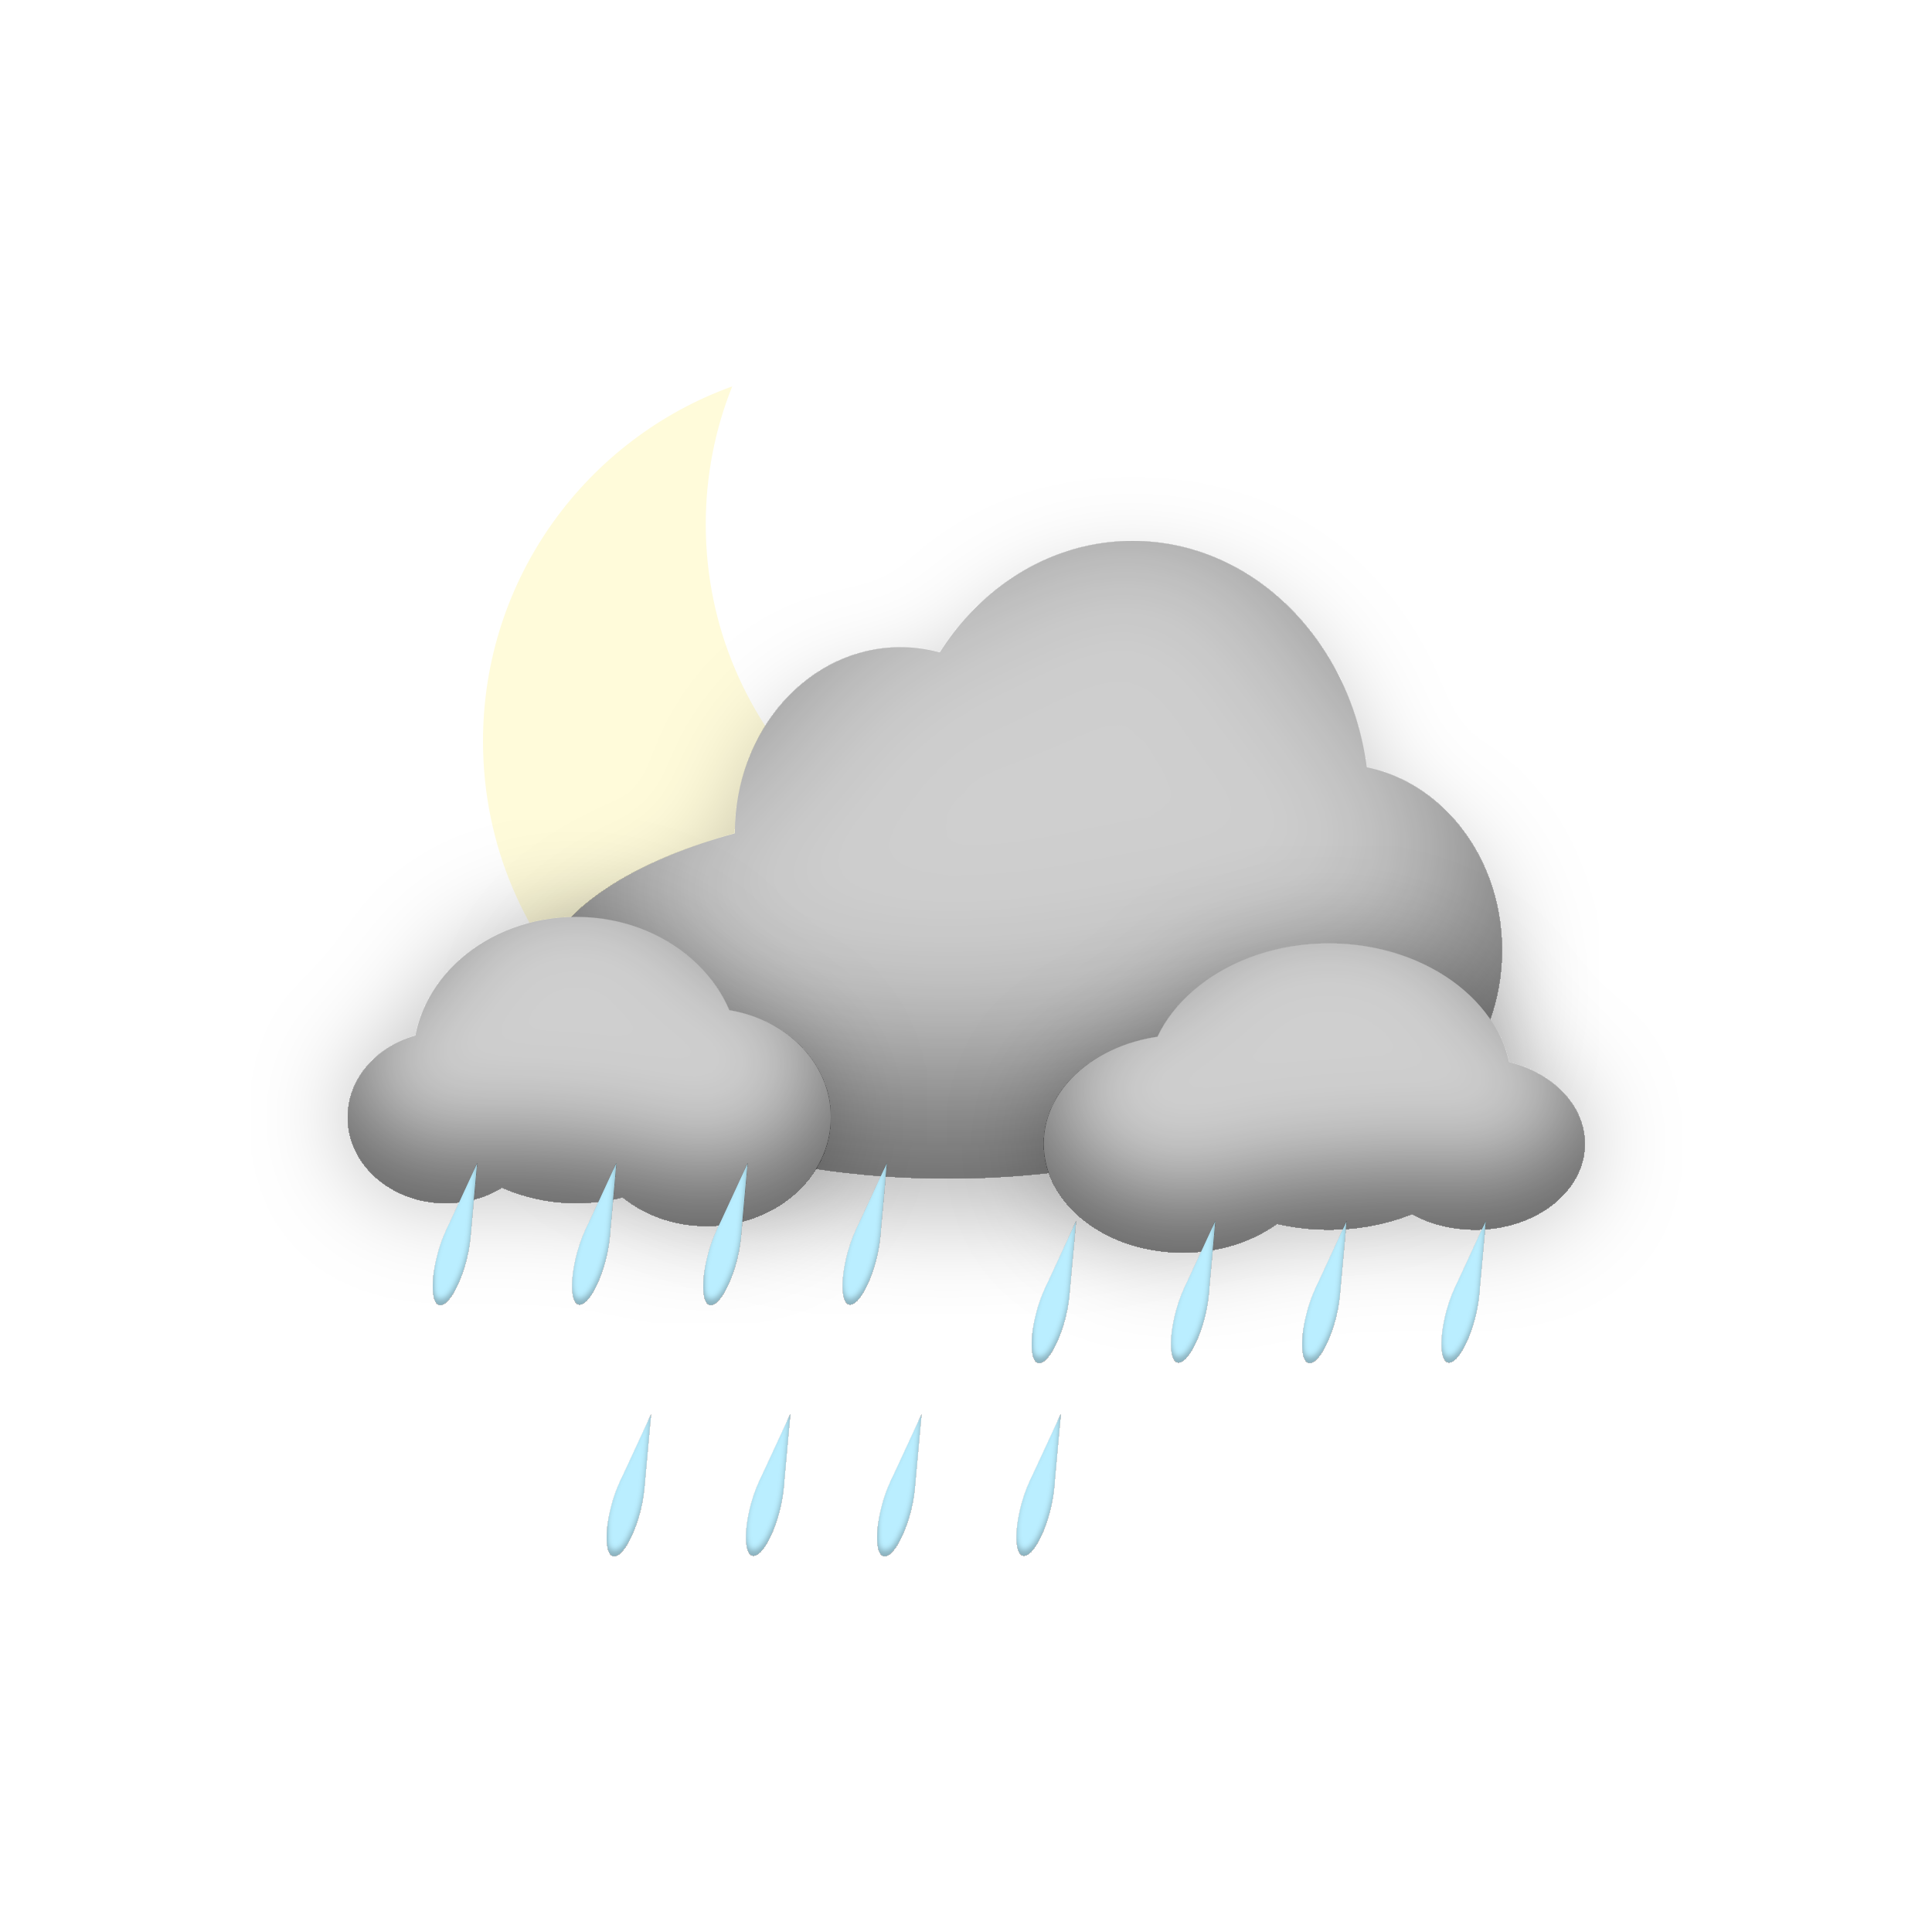
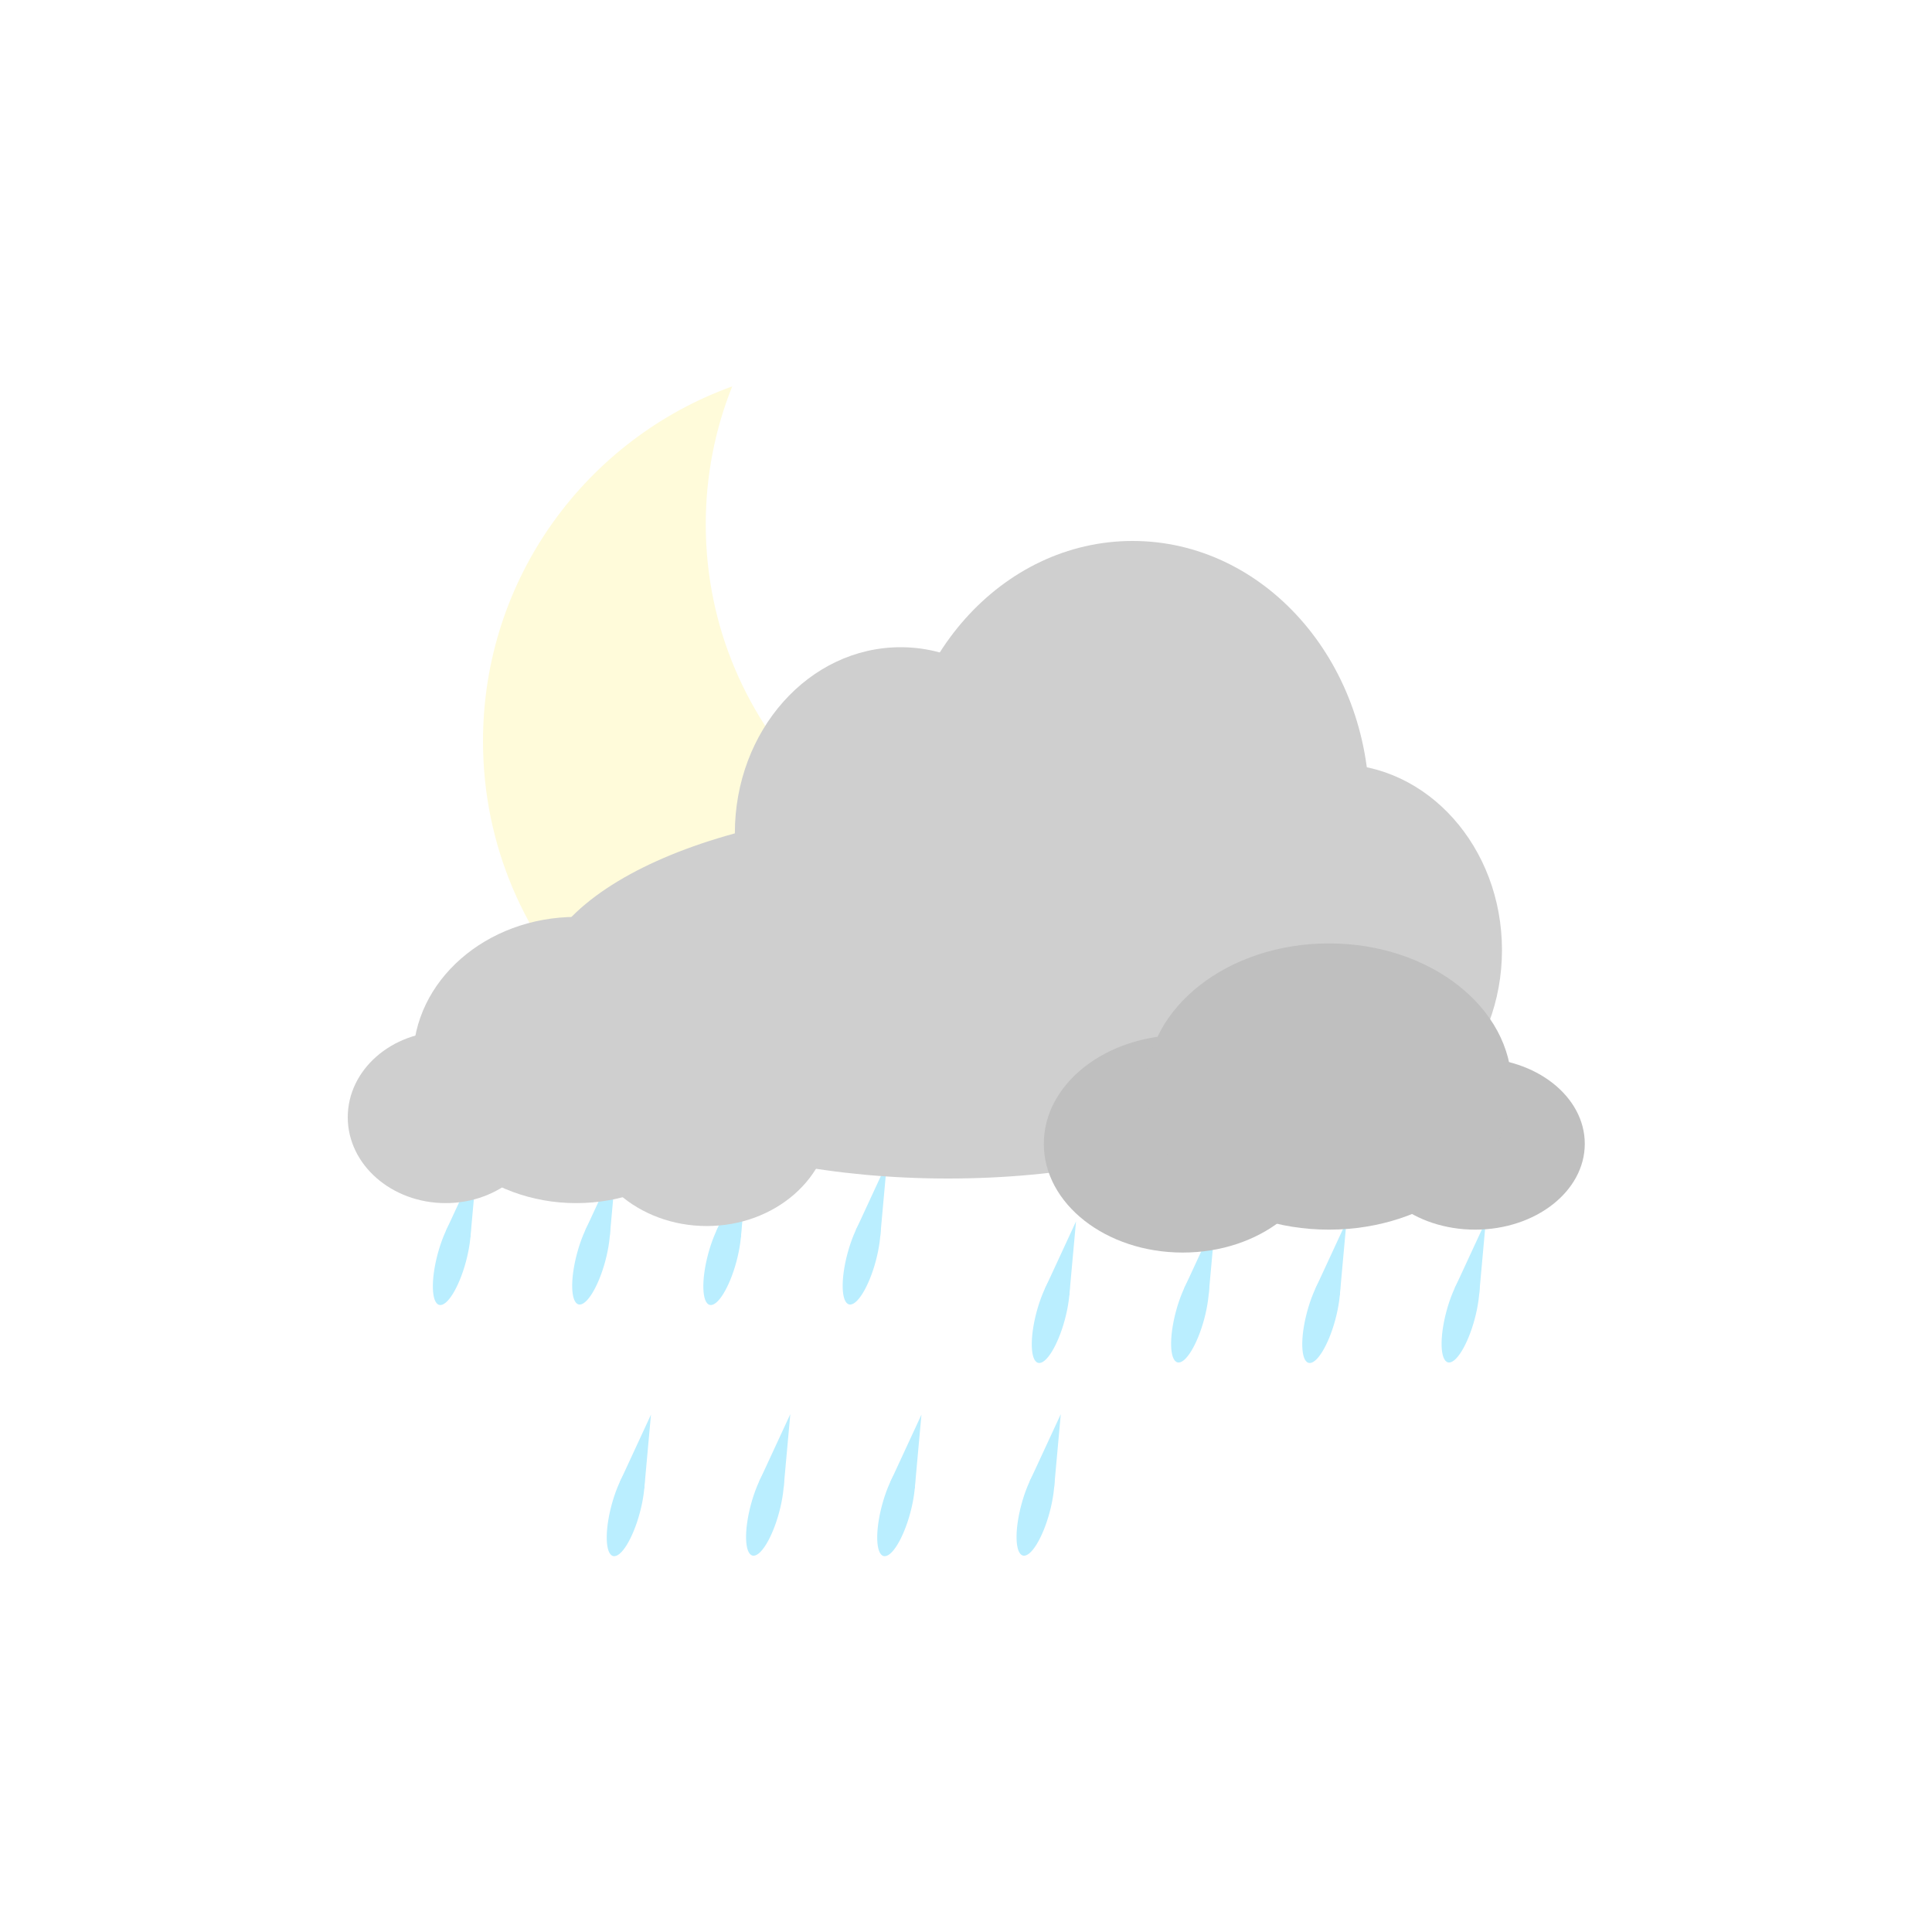
<svg xmlns="http://www.w3.org/2000/svg" width="100" height="100" viewBox="0 0 100 100" fill="none">
-   <g filter="url(#filter0_d_207_680)">
-     <path fill-rule="evenodd" clip-rule="evenodd" d="M62.883 44.984C60.677 45.867 58.269 46.353 55.747 46.353C45.134 46.353 36.53 37.749 36.53 27.136C36.53 24.615 37.016 22.206 37.899 20C30.377 22.711 25 29.911 25 38.366C25 49.145 33.738 57.883 44.517 57.883C52.973 57.883 60.172 52.506 62.883 44.984Z" fill="#FFFBDA" />
-   </g>
-   <g filter="url(#filter1_di_207_680)">
-     <path d="M70.879 41.75C70.879 49.344 65.393 55.5 58.624 55.5C51.856 55.5 46.37 49.344 46.37 41.75C46.37 34.156 51.856 28 58.624 28C65.393 28 70.879 34.156 70.879 41.75Z" fill="#CFCFCF" />
-     <path d="M77.742 49.175C77.742 54.491 73.901 58.8 69.164 58.8C64.426 58.8 60.585 54.491 60.585 49.175C60.585 43.859 64.426 39.55 69.164 39.55C73.901 39.55 77.742 43.859 77.742 49.175Z" fill="#CFCFCF" />
-     <path d="M55.193 43.125C55.193 48.441 51.352 52.75 46.615 52.75C41.877 52.75 38.036 48.441 38.036 43.125C38.036 37.809 41.877 33.5 46.615 33.5C51.352 33.5 55.193 37.809 55.193 43.125Z" fill="#CFCFCF" />
-     <path d="M70.389 51.375C70.389 56.691 60.842 61 49.066 61C37.289 61 27.742 56.691 27.742 51.375C27.742 46.059 37.289 41.75 49.066 41.75C60.842 41.75 70.389 46.059 70.389 51.375Z" fill="#CFCFCF" />
-   </g>
-   <g filter="url(#filter2_di_207_680)">
-     <path d="M43 57.829C43 60.938 40.126 63.459 36.581 63.459C33.036 63.459 30.162 60.938 30.162 57.829C30.162 54.72 33.036 52.199 36.581 52.199C40.126 52.199 43 54.72 43 57.829Z" fill="#CFCFCF" />
-     <path d="M28.135 57.829C28.135 60.283 25.866 62.273 23.068 62.273C20.269 62.273 18 60.283 18 57.829C18 55.374 20.269 53.384 23.068 53.384C25.866 53.384 28.135 55.374 28.135 57.829Z" fill="#CFCFCF" />
-     <path d="M38.27 54.866C38.27 58.957 34.489 62.273 29.824 62.273C25.16 62.273 21.378 58.957 21.378 54.866C21.378 50.775 25.16 47.459 29.824 47.459C34.489 47.459 38.27 50.775 38.27 54.866Z" fill="#CFCFCF" />
-   </g>
-   <g filter="url(#filter3_di_207_680)">
-     <path d="M54.028 59.202C54.028 62.311 57.247 64.832 61.218 64.832C65.188 64.832 68.407 62.311 68.407 59.202C68.407 56.093 65.188 53.572 61.218 53.572C57.247 53.572 54.028 56.093 54.028 59.202Z" fill="#CFCFCF" />
-     <path d="M70.677 59.202C70.677 61.657 73.218 63.646 76.353 63.646C79.487 63.646 82.028 61.657 82.028 59.202C82.028 56.747 79.487 54.758 76.353 54.758C73.218 54.758 70.677 56.747 70.677 59.202Z" fill="#CFCFCF" />
-     <path d="M59.326 56.239C59.326 60.33 63.561 63.646 68.785 63.646C74.009 63.646 78.245 60.33 78.245 56.239C78.245 52.148 74.009 48.831 68.785 48.831C63.561 48.831 59.326 52.148 59.326 56.239Z" fill="#CFCFCF" />
-   </g>
-   <g filter="url(#filter4_i_207_680)">
-     <path d="M24.694 60.222L24.347 64.051L23.079 63.711L24.694 60.222Z" fill="#BAEEFF" />
-     <ellipse cx="23.386" cy="65.101" rx="0.758" ry="2.526" transform="rotate(15 23.3858 65.1006)" fill="#BAEEFF" />
-     <path d="M31.906 60.196L31.559 64.025L30.291 63.686L31.906 60.196Z" fill="#BAEEFF" />
-     <ellipse cx="30.598" cy="65.075" rx="0.758" ry="2.526" transform="rotate(15 30.5977 65.075)" fill="#BAEEFF" />
-   </g>
-   <g filter="url(#filter5_i_207_680)">
-     <path d="M38.694 60.222L38.347 64.051L37.08 63.711L38.694 60.222Z" fill="#BAEEFF" />
-     <ellipse cx="37.386" cy="65.101" rx="0.758" ry="2.526" transform="rotate(15 37.3858 65.1006)" fill="#BAEEFF" />
-     <path d="M45.906 60.196L45.559 64.025L44.291 63.686L45.906 60.196Z" fill="#BAEEFF" />
-     <ellipse cx="44.598" cy="65.075" rx="0.758" ry="2.526" transform="rotate(15 44.5977 65.075)" fill="#BAEEFF" />
-   </g>
-   <g filter="url(#filter6_i_207_680)">
-     <path d="M55.694 63.222L55.347 67.051L54.08 66.711L55.694 63.222Z" fill="#BAEEFF" />
-     <ellipse cx="54.386" cy="68.101" rx="0.758" ry="2.526" transform="rotate(15 54.3858 68.1006)" fill="#BAEEFF" />
-     <path d="M62.906 63.196L62.559 67.025L61.291 66.686L62.906 63.196Z" fill="#BAEEFF" />
-     <ellipse cx="61.598" cy="68.075" rx="0.758" ry="2.526" transform="rotate(15 61.5977 68.075)" fill="#BAEEFF" />
-   </g>
-   <g filter="url(#filter7_i_207_680)">
-     <path d="M69.694 63.222L69.347 67.051L68.079 66.711L69.694 63.222Z" fill="#BAEEFF" />
-     <ellipse cx="68.386" cy="68.101" rx="0.758" ry="2.526" transform="rotate(15 68.3858 68.1006)" fill="#BAEEFF" />
-     <path d="M76.906 63.196L76.559 67.025L75.291 66.686L76.906 63.196Z" fill="#BAEEFF" />
-     <ellipse cx="75.598" cy="68.075" rx="0.758" ry="2.526" transform="rotate(15 75.5977 68.075)" fill="#BAEEFF" />
-   </g>
-   <g filter="url(#filter8_i_207_680)">
-     <path d="M33.694 73.222L33.347 77.051L32.08 76.711L33.694 73.222Z" fill="#BAEEFF" />
-     <ellipse cx="32.386" cy="78.101" rx="0.758" ry="2.526" transform="rotate(15 32.3858 78.1006)" fill="#BAEEFF" />
-     <path d="M40.906 73.196L40.559 77.025L39.291 76.686L40.906 73.196Z" fill="#BAEEFF" />
-     <ellipse cx="39.598" cy="78.075" rx="0.758" ry="2.526" transform="rotate(15 39.5977 78.075)" fill="#BAEEFF" />
-   </g>
-   <g filter="url(#filter9_i_207_680)">
-     <path d="M47.694 73.222L47.347 77.051L46.08 76.711L47.694 73.222Z" fill="#BAEEFF" />
-     <ellipse cx="46.386" cy="78.101" rx="0.758" ry="2.526" transform="rotate(15 46.3858 78.1006)" fill="#BAEEFF" />
-     <path d="M54.906 73.196L54.559 77.025L53.291 76.686L54.906 73.196Z" fill="#BAEEFF" />
-     <ellipse cx="53.598" cy="78.075" rx="0.758" ry="2.526" transform="rotate(15 53.5977 78.075)" fill="#BAEEFF" />
-   </g>
-   <defs>
-     <filter id="filter0_d_207_680" x="20" y="15" width="47.883" height="47.883" filterUnits="userSpaceOnUse" color-interpolation-filters="sRGB">
-       <feFlood flood-opacity="0" result="BackgroundImageFix" />
-       <feColorMatrix in="SourceAlpha" type="matrix" values="0 0 0 0 0 0 0 0 0 0 0 0 0 0 0 0 0 0 127 0" result="hardAlpha" />
-       <feOffset />
-       <feGaussianBlur stdDeviation="2.5" />
-       <feComposite in2="hardAlpha" operator="out" />
-       <feColorMatrix type="matrix" values="0 0 0 0 1 0 0 0 0 1 0 0 0 0 1 0 0 0 1 0" />
-       <feBlend mode="normal" in2="BackgroundImageFix" result="effect1_dropShadow_207_680" />
-       <feBlend mode="normal" in="SourceGraphic" in2="effect1_dropShadow_207_680" result="shape" />
-     </filter>
-     <filter id="filter1_di_207_680" x="22.742" y="23" width="60" height="45" filterUnits="userSpaceOnUse" color-interpolation-filters="sRGB">
-       <feFlood flood-opacity="0" result="BackgroundImageFix" />
-       <feColorMatrix in="SourceAlpha" type="matrix" values="0 0 0 0 0 0 0 0 0 0 0 0 0 0 0 0 0 0 127 0" result="hardAlpha" />
-       <feOffset dy="2" />
-       <feGaussianBlur stdDeviation="2.5" />
-       <feComposite in2="hardAlpha" operator="out" />
-       <feColorMatrix type="matrix" values="0 0 0 0 0 0 0 0 0 0 0 0 0 0 0 0 0 0 0.25 0" />
-       <feBlend mode="normal" in2="BackgroundImageFix" result="effect1_dropShadow_207_680" />
-       <feBlend mode="normal" in="SourceGraphic" in2="effect1_dropShadow_207_680" result="shape" />
-       <feColorMatrix in="SourceAlpha" type="matrix" values="0 0 0 0 0 0 0 0 0 0 0 0 0 0 0 0 0 0 127 0" result="hardAlpha" />
-       <feOffset dy="-5" />
-       <feGaussianBlur stdDeviation="5" />
-       <feComposite in2="hardAlpha" operator="arithmetic" k2="-1" k3="1" />
-       <feColorMatrix type="matrix" values="0 0 0 0 0 0 0 0 0 0 0 0 0 0 0 0 0 0 0.5 0" />
-       <feBlend mode="normal" in2="shape" result="effect2_innerShadow_207_680" />
-     </filter>
-     <filter id="filter2_di_207_680" x="13" y="42.459" width="35" height="26" filterUnits="userSpaceOnUse" color-interpolation-filters="sRGB">
-       <feFlood flood-opacity="0" result="BackgroundImageFix" />
-       <feColorMatrix in="SourceAlpha" type="matrix" values="0 0 0 0 0 0 0 0 0 0 0 0 0 0 0 0 0 0 127 0" result="hardAlpha" />
-       <feOffset />
-       <feGaussianBlur stdDeviation="2.5" />
-       <feComposite in2="hardAlpha" operator="out" />
-       <feColorMatrix type="matrix" values="0 0 0 0 0 0 0 0 0 0 0 0 0 0 0 0 0 0 0.25 0" />
-       <feBlend mode="normal" in2="BackgroundImageFix" result="effect1_dropShadow_207_680" />
-       <feBlend mode="normal" in="SourceGraphic" in2="effect1_dropShadow_207_680" result="shape" />
-       <feColorMatrix in="SourceAlpha" type="matrix" values="0 0 0 0 0 0 0 0 0 0 0 0 0 0 0 0 0 0 127 0" result="hardAlpha" />
-       <feOffset dy="-2.75" />
-       <feGaussianBlur stdDeviation="2.5" />
-       <feComposite in2="hardAlpha" operator="arithmetic" k2="-1" k3="1" />
-       <feColorMatrix type="matrix" values="0 0 0 0 0 0 0 0 0 0 0 0 0 0 0 0 0 0 0.5 0" />
-       <feBlend mode="normal" in2="shape" result="effect2_innerShadow_207_680" />
-     </filter>
-     <filter id="filter3_di_207_680" x="49.028" y="43.831" width="38" height="26" filterUnits="userSpaceOnUse" color-interpolation-filters="sRGB">
-       <feFlood flood-opacity="0" result="BackgroundImageFix" />
-       <feColorMatrix in="SourceAlpha" type="matrix" values="0 0 0 0 0 0 0 0 0 0 0 0 0 0 0 0 0 0 127 0" result="hardAlpha" />
-       <feOffset />
-       <feGaussianBlur stdDeviation="2.5" />
-       <feComposite in2="hardAlpha" operator="out" />
-       <feColorMatrix type="matrix" values="0 0 0 0 0 0 0 0 0 0 0 0 0 0 0 0 0 0 0.25 0" />
-       <feBlend mode="normal" in2="BackgroundImageFix" result="effect1_dropShadow_207_680" />
-       <feBlend mode="normal" in="SourceGraphic" in2="effect1_dropShadow_207_680" result="shape" />
-       <feColorMatrix in="SourceAlpha" type="matrix" values="0 0 0 0 0 0 0 0 0 0 0 0 0 0 0 0 0 0 127 0" result="hardAlpha" />
-       <feOffset dy="-2.75" />
-       <feGaussianBlur stdDeviation="2.5" />
-       <feComposite in2="hardAlpha" operator="arithmetic" k2="-1" k3="1" />
-       <feColorMatrix type="matrix" values="0 0 0 0 0 0 0 0 0 0 0 0 0 0 0 0 0 0 0.5 0" />
-       <feBlend mode="normal" in2="shape" result="effect2_innerShadow_207_680" />
-     </filter>
-     <filter id="filter4_i_207_680" x="22.404" y="59.896" width="9.501" height="7.652" filterUnits="userSpaceOnUse" color-interpolation-filters="sRGB">
-       <feFlood flood-opacity="0" result="BackgroundImageFix" />
-       <feBlend mode="normal" in="SourceGraphic" in2="BackgroundImageFix" result="shape" />
-       <feColorMatrix in="SourceAlpha" type="matrix" values="0 0 0 0 0 0 0 0 0 0 0 0 0 0 0 0 0 0 127 0" result="hardAlpha" />
-       <feOffset dy="-0.3" />
-       <feGaussianBlur stdDeviation="0.15" />
-       <feComposite in2="hardAlpha" operator="arithmetic" k2="-1" k3="1" />
-       <feColorMatrix type="matrix" values="0 0 0 0 0 0 0 0 0 0 0 0 0 0 0 0 0 0 0.25 0" />
-       <feBlend mode="normal" in2="shape" result="effect1_innerShadow_207_680" />
-     </filter>
-     <filter id="filter5_i_207_680" x="36.404" y="59.896" width="9.501" height="7.652" filterUnits="userSpaceOnUse" color-interpolation-filters="sRGB">
-       <feFlood flood-opacity="0" result="BackgroundImageFix" />
-       <feBlend mode="normal" in="SourceGraphic" in2="BackgroundImageFix" result="shape" />
-       <feColorMatrix in="SourceAlpha" type="matrix" values="0 0 0 0 0 0 0 0 0 0 0 0 0 0 0 0 0 0 127 0" result="hardAlpha" />
-       <feOffset dy="-0.3" />
-       <feGaussianBlur stdDeviation="0.15" />
-       <feComposite in2="hardAlpha" operator="arithmetic" k2="-1" k3="1" />
-       <feColorMatrix type="matrix" values="0 0 0 0 0 0 0 0 0 0 0 0 0 0 0 0 0 0 0.25 0" />
-       <feBlend mode="normal" in2="shape" result="effect1_innerShadow_207_680" />
-     </filter>
-     <filter id="filter6_i_207_680" x="53.404" y="62.896" width="9.501" height="7.652" filterUnits="userSpaceOnUse" color-interpolation-filters="sRGB">
-       <feFlood flood-opacity="0" result="BackgroundImageFix" />
-       <feBlend mode="normal" in="SourceGraphic" in2="BackgroundImageFix" result="shape" />
-       <feColorMatrix in="SourceAlpha" type="matrix" values="0 0 0 0 0 0 0 0 0 0 0 0 0 0 0 0 0 0 127 0" result="hardAlpha" />
-       <feOffset dy="-0.3" />
-       <feGaussianBlur stdDeviation="0.15" />
-       <feComposite in2="hardAlpha" operator="arithmetic" k2="-1" k3="1" />
-       <feColorMatrix type="matrix" values="0 0 0 0 0 0 0 0 0 0 0 0 0 0 0 0 0 0 0.25 0" />
-       <feBlend mode="normal" in2="shape" result="effect1_innerShadow_207_680" />
-     </filter>
-     <filter id="filter7_i_207_680" x="67.404" y="62.896" width="9.501" height="7.652" filterUnits="userSpaceOnUse" color-interpolation-filters="sRGB">
-       <feFlood flood-opacity="0" result="BackgroundImageFix" />
-       <feBlend mode="normal" in="SourceGraphic" in2="BackgroundImageFix" result="shape" />
-       <feColorMatrix in="SourceAlpha" type="matrix" values="0 0 0 0 0 0 0 0 0 0 0 0 0 0 0 0 0 0 127 0" result="hardAlpha" />
-       <feOffset dy="-0.3" />
-       <feGaussianBlur stdDeviation="0.15" />
-       <feComposite in2="hardAlpha" operator="arithmetic" k2="-1" k3="1" />
-       <feColorMatrix type="matrix" values="0 0 0 0 0 0 0 0 0 0 0 0 0 0 0 0 0 0 0.25 0" />
-       <feBlend mode="normal" in2="shape" result="effect1_innerShadow_207_680" />
-     </filter>
-     <filter id="filter8_i_207_680" x="31.404" y="72.896" width="9.501" height="7.652" filterUnits="userSpaceOnUse" color-interpolation-filters="sRGB">
-       <feFlood flood-opacity="0" result="BackgroundImageFix" />
-       <feBlend mode="normal" in="SourceGraphic" in2="BackgroundImageFix" result="shape" />
-       <feColorMatrix in="SourceAlpha" type="matrix" values="0 0 0 0 0 0 0 0 0 0 0 0 0 0 0 0 0 0 127 0" result="hardAlpha" />
-       <feOffset dy="-0.3" />
-       <feGaussianBlur stdDeviation="0.15" />
-       <feComposite in2="hardAlpha" operator="arithmetic" k2="-1" k3="1" />
-       <feColorMatrix type="matrix" values="0 0 0 0 0 0 0 0 0 0 0 0 0 0 0 0 0 0 0.25 0" />
-       <feBlend mode="normal" in2="shape" result="effect1_innerShadow_207_680" />
-     </filter>
-     <filter id="filter9_i_207_680" x="45.404" y="72.896" width="9.501" height="7.652" filterUnits="userSpaceOnUse" color-interpolation-filters="sRGB">
-       <feFlood flood-opacity="0" result="BackgroundImageFix" />
-       <feBlend mode="normal" in="SourceGraphic" in2="BackgroundImageFix" result="shape" />
-       <feColorMatrix in="SourceAlpha" type="matrix" values="0 0 0 0 0 0 0 0 0 0 0 0 0 0 0 0 0 0 127 0" result="hardAlpha" />
-       <feOffset dy="-0.3" />
-       <feGaussianBlur stdDeviation="0.15" />
-       <feComposite in2="hardAlpha" operator="arithmetic" k2="-1" k3="1" />
-       <feColorMatrix type="matrix" values="0 0 0 0 0 0 0 0 0 0 0 0 0 0 0 0 0 0 0.25 0" />
-       <feBlend mode="normal" in2="shape" result="effect1_innerShadow_207_680" />
-     </filter>
-   </defs>
+   <path fill-rule="evenodd" clip-rule="evenodd" d="M62.883 44.984C60.677 45.867 58.269 46.353 55.747 46.353C45.134 46.353 36.53 37.749 36.53 27.136C36.53 24.615 37.016 22.206 37.899 20C30.377 22.711 25 29.91 25 38.366C25 49.145 33.738 57.883 44.517 57.883C52.973 57.883 60.172 52.506 62.883 44.984Z" fill="#FFFBDA" />
+   <path d="M24.694 60.222L24.347 64.051L23.079 63.711L24.694 60.222Z" fill="#BAEEFF" />
+   <ellipse cx="23.386" cy="65.101" rx="0.758" ry="2.526" transform="rotate(15 23.3858 65.1006)" fill="#BAEEFF" />
+   <path d="M31.906 60.196L31.559 64.025L30.291 63.686L31.906 60.196Z" fill="#BAEEFF" />
+   <ellipse cx="30.598" cy="65.075" rx="0.758" ry="2.526" transform="rotate(15 30.5977 65.075)" fill="#BAEEFF" />
+   <path d="M38.694 60.222L38.347 64.051L37.08 63.711L38.694 60.222Z" fill="#BAEEFF" />
+   <ellipse cx="37.386" cy="65.101" rx="0.758" ry="2.526" transform="rotate(15 37.3858 65.1006)" fill="#BAEEFF" />
+   <path d="M45.906 60.196L45.559 64.025L44.291 63.686L45.906 60.196Z" fill="#BAEEFF" />
+   <ellipse cx="44.598" cy="65.075" rx="0.758" ry="2.526" transform="rotate(15 44.5977 65.075)" fill="#BAEEFF" />
+   <path d="M55.694 63.222L55.347 67.051L54.08 66.711L55.694 63.222Z" fill="#BAEEFF" />
+   <ellipse cx="54.386" cy="68.101" rx="0.758" ry="2.526" transform="rotate(15 54.3858 68.1006)" fill="#BAEEFF" />
+   <path d="M62.906 63.196L62.559 67.025L61.291 66.686L62.906 63.196Z" fill="#BAEEFF" />
+   <ellipse cx="61.598" cy="68.075" rx="0.758" ry="2.526" transform="rotate(15 61.5977 68.075)" fill="#BAEEFF" />
+   <path d="M69.694 63.222L69.347 67.051L68.079 66.711L69.694 63.222Z" fill="#BAEEFF" />
+   <ellipse cx="68.386" cy="68.101" rx="0.758" ry="2.526" transform="rotate(15 68.3858 68.1006)" fill="#BAEEFF" />
+   <path d="M76.906 63.196L76.559 67.025L75.291 66.686L76.906 63.196Z" fill="#BAEEFF" />
+   <ellipse cx="75.598" cy="68.075" rx="0.758" ry="2.526" transform="rotate(15 75.5977 68.075)" fill="#BAEEFF" />
+   <path d="M33.694 73.222L33.347 77.051L32.08 76.711L33.694 73.222Z" fill="#BAEEFF" />
+   <ellipse cx="32.386" cy="78.101" rx="0.758" ry="2.526" transform="rotate(15 32.3858 78.1006)" fill="#BAEEFF" />
+   <path d="M40.906 73.196L40.559 77.025L39.291 76.686L40.906 73.196Z" fill="#BAEEFF" />
+   <ellipse cx="39.598" cy="78.075" rx="0.758" ry="2.526" transform="rotate(15 39.5977 78.075)" fill="#BAEEFF" />
+   <path d="M47.694 73.222L47.347 77.051L46.08 76.711L47.694 73.222Z" fill="#BAEEFF" />
+   <ellipse cx="46.386" cy="78.101" rx="0.758" ry="2.526" transform="rotate(15 46.3858 78.1006)" fill="#BAEEFF" />
+   <path d="M54.906 73.196L54.559 77.025L53.291 76.686L54.906 73.196Z" fill="#BAEEFF" />
+   <ellipse cx="53.598" cy="78.075" rx="0.758" ry="2.526" transform="rotate(15 53.5977 78.075)" fill="#BAEEFF" />
+   <path d="M70.879 41.75C70.879 49.344 65.393 55.5 58.624 55.5C51.856 55.5 46.37 49.344 46.37 41.75C46.37 34.156 51.856 28 58.624 28C65.393 28 70.879 34.156 70.879 41.75Z" fill="#CFCFCF" />
+   <path d="M77.742 49.175C77.742 54.491 73.901 58.8 69.164 58.8C64.426 58.8 60.585 54.491 60.585 49.175C60.585 43.859 64.426 39.55 69.164 39.55C73.901 39.55 77.742 43.859 77.742 49.175Z" fill="#CFCFCF" />
+   <path d="M55.193 43.125C55.193 48.441 51.352 52.75 46.615 52.75C41.877 52.75 38.036 48.441 38.036 43.125C38.036 37.809 41.877 33.5 46.615 33.5C51.352 33.5 55.193 37.809 55.193 43.125Z" fill="#CFCFCF" />
+   <path d="M70.389 51.375C70.389 56.691 60.842 61 49.066 61C37.289 61 27.742 56.691 27.742 51.375C27.742 46.059 37.289 41.75 49.066 41.75C60.842 41.75 70.389 46.059 70.389 51.375Z" fill="#CFCFCF" />
+   <path d="M43 57.829C43 60.938 40.126 63.459 36.581 63.459C33.036 63.459 30.162 60.938 30.162 57.829C30.162 54.72 33.036 52.199 36.581 52.199C40.126 52.199 43 54.72 43 57.829Z" fill="#CFCFCF" />
+   <path d="M28.135 57.829C28.135 60.283 25.866 62.273 23.068 62.273C20.269 62.273 18 60.283 18 57.829C18 55.374 20.269 53.384 23.068 53.384C25.866 53.384 28.135 55.374 28.135 57.829Z" fill="#CFCFCF" />
+   <path d="M38.27 54.866C38.27 58.957 34.489 62.273 29.824 62.273C25.16 62.273 21.378 58.957 21.378 54.866C21.378 50.775 25.16 47.459 29.824 47.459C34.489 47.459 38.27 50.775 38.27 54.866Z" fill="#CFCFCF" />
+   <path d="M54.028 59.202C54.028 62.311 57.247 64.832 61.218 64.832C65.188 64.832 68.407 62.311 68.407 59.202C68.407 56.093 65.188 53.572 61.218 53.572C57.247 53.572 54.028 56.093 54.028 59.202Z" fill="#BFBFBF" />
+   <path d="M70.677 59.202C70.677 61.657 73.218 63.646 76.353 63.646C79.487 63.646 82.028 61.657 82.028 59.202C82.028 56.747 79.487 54.758 76.353 54.758C73.218 54.758 70.677 56.747 70.677 59.202Z" fill="#BFBFBF" />
+   <path d="M59.326 56.239C59.326 60.33 63.561 63.646 68.785 63.646C74.009 63.646 78.245 60.33 78.245 56.239C78.245 52.148 74.009 48.831 68.785 48.831C63.561 48.831 59.326 52.148 59.326 56.239Z" fill="#BFBFBF" />
</svg>
